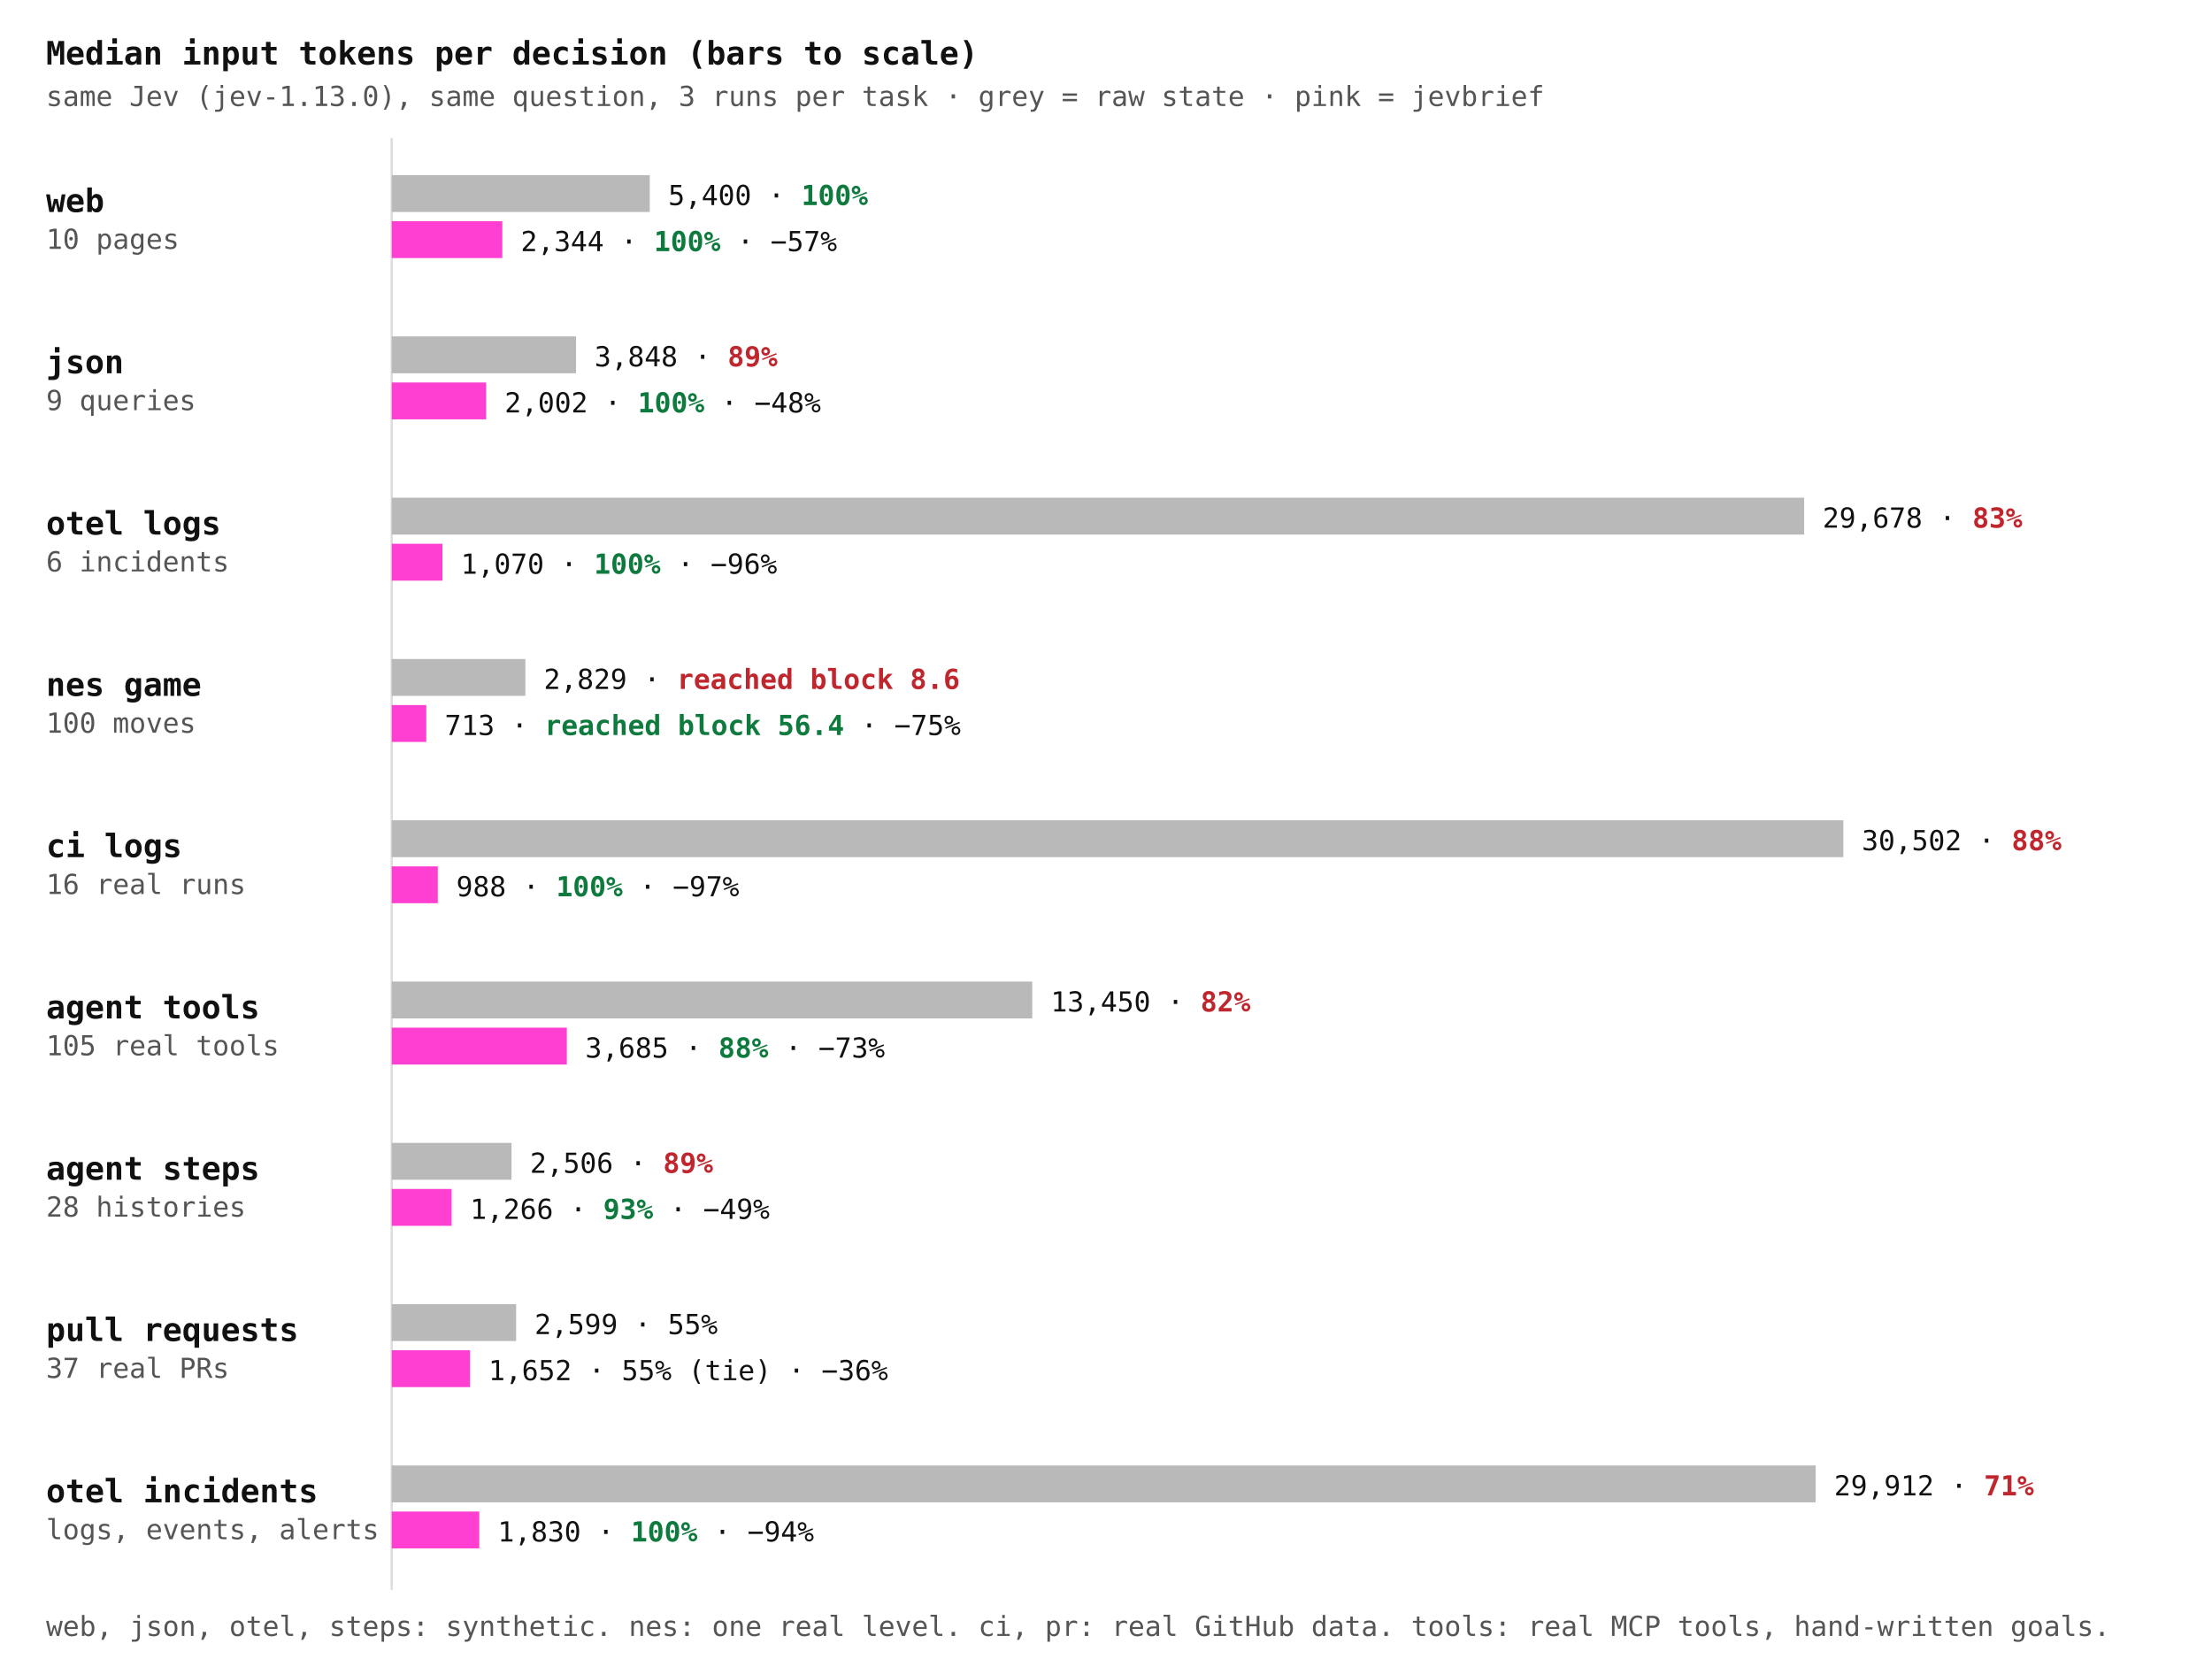
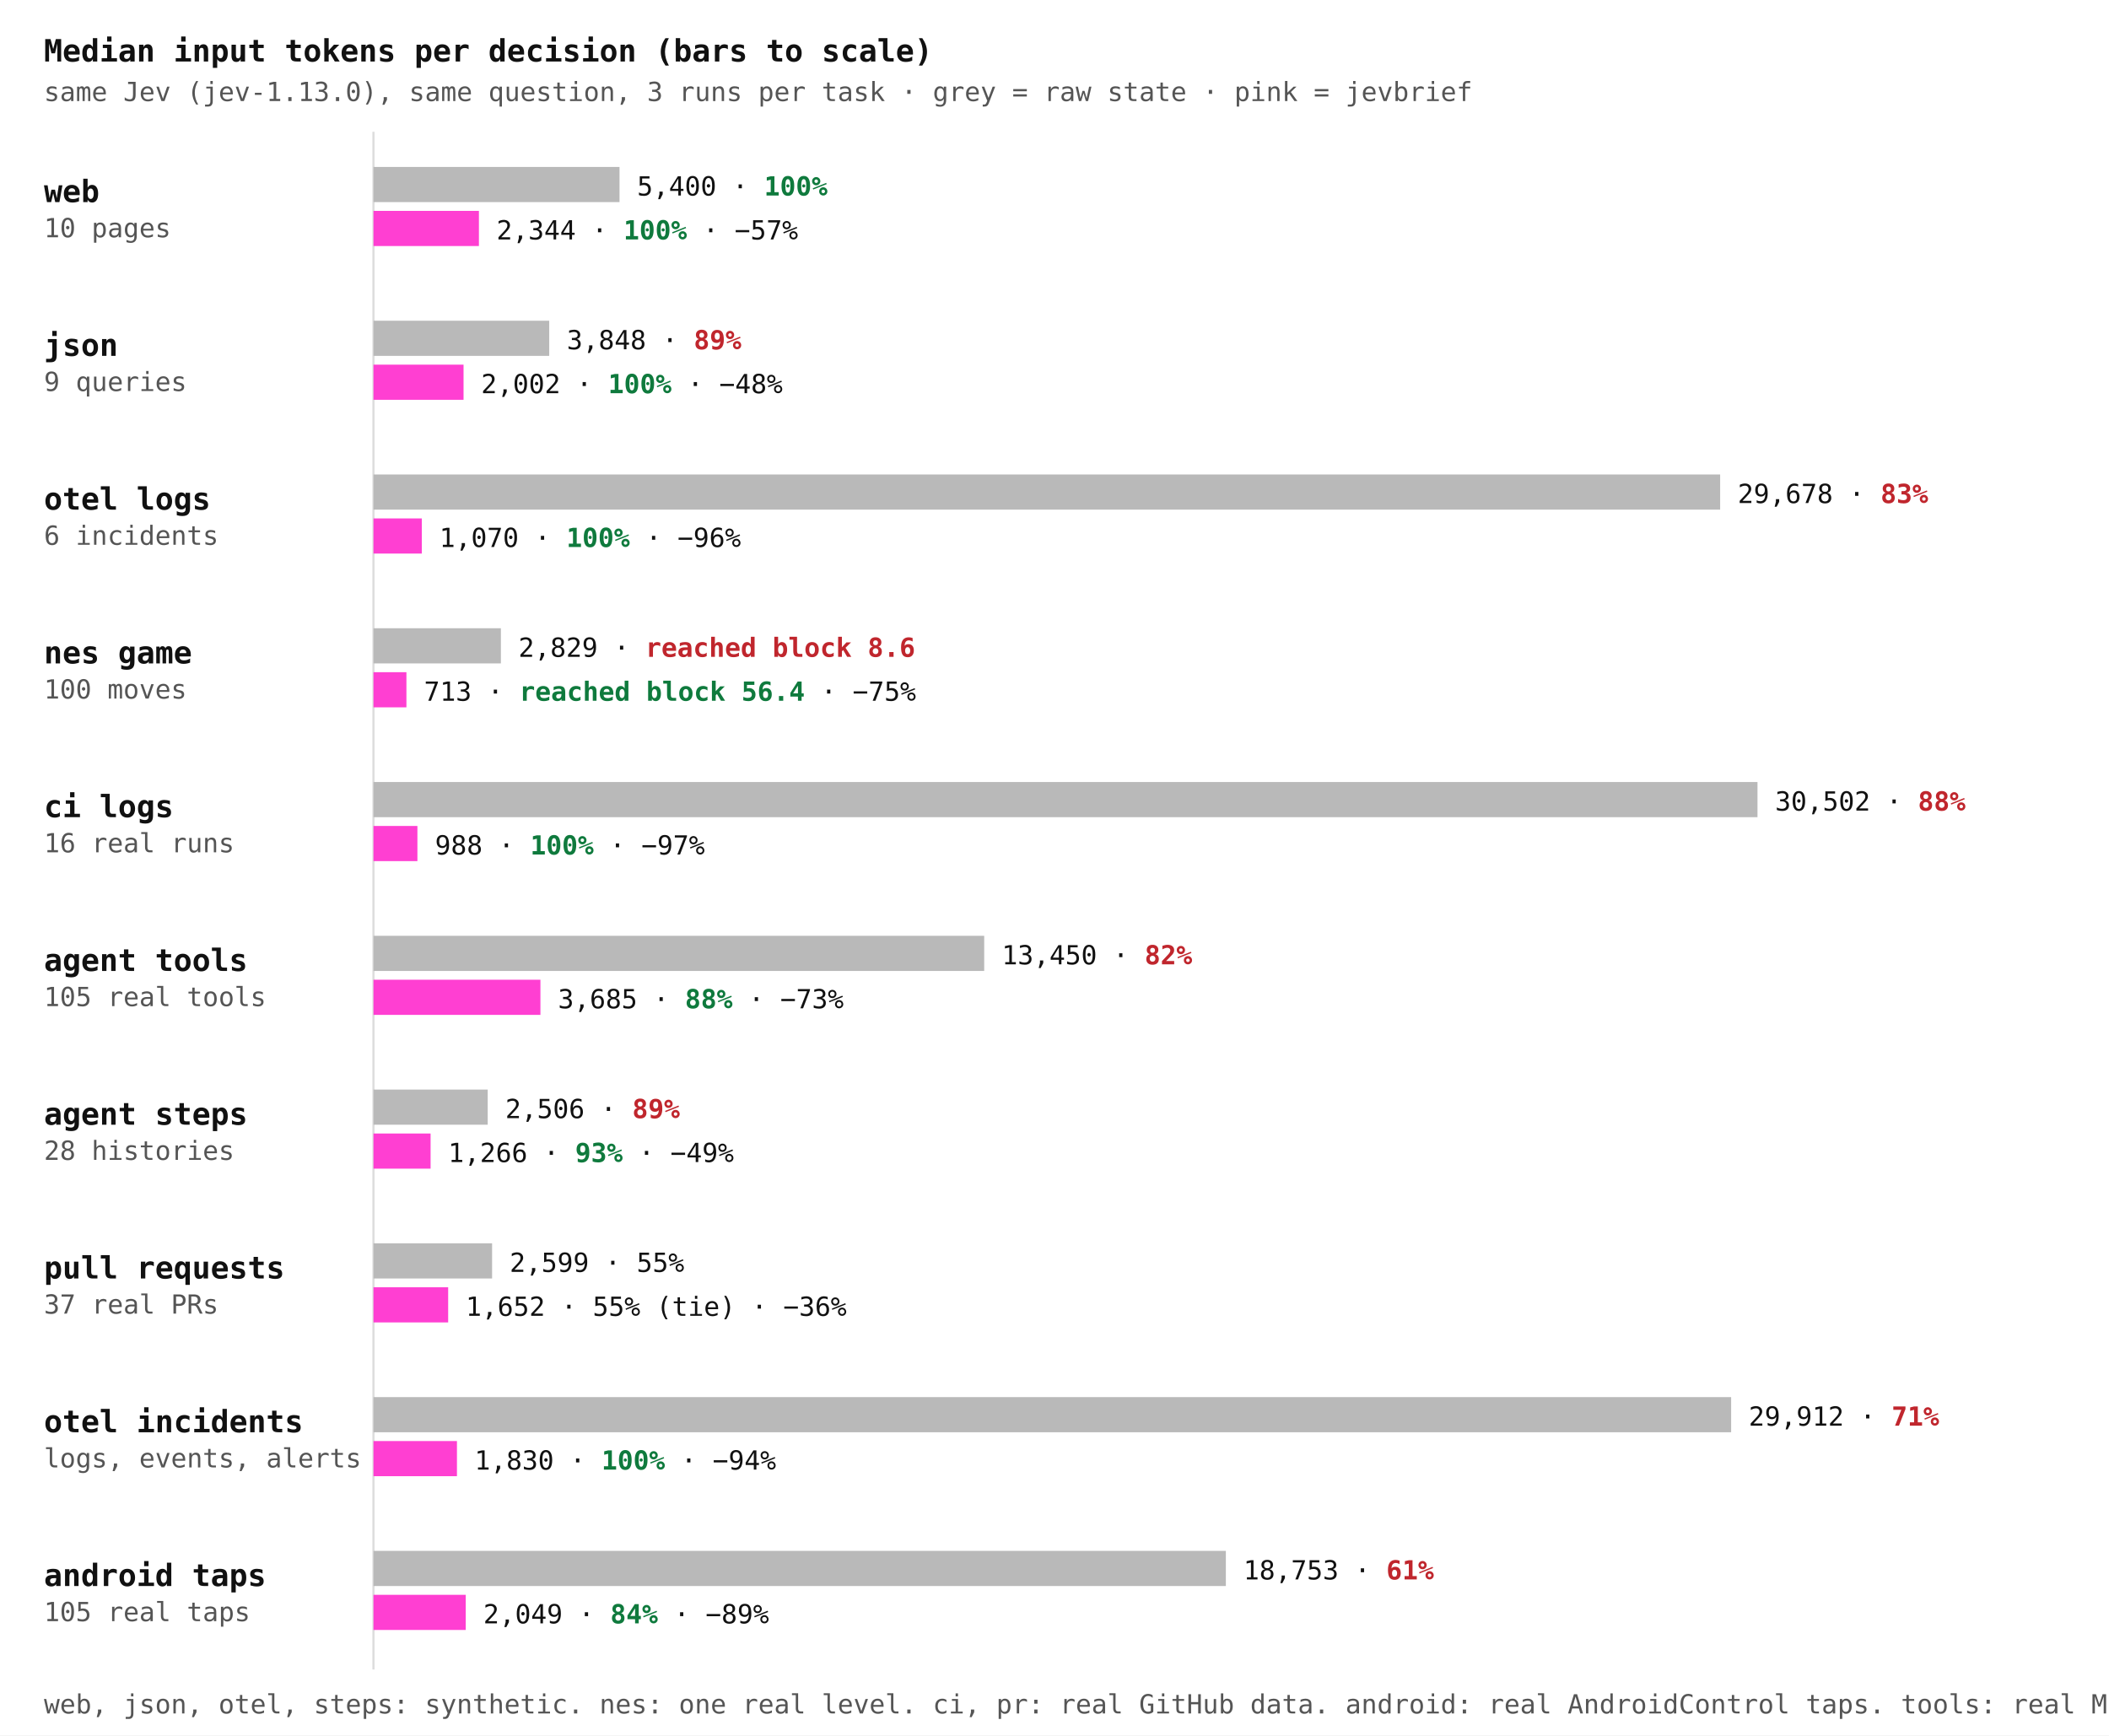
- <svg xmlns="http://www.w3.org/2000/svg" viewBox="0 0 960 720" width="960" height="720" font-family="Consolas, 'Cascadia Mono', ui-monospace, monospace">
+ <svg xmlns="http://www.w3.org/2000/svg" viewBox="0 0 960 790" width="960" height="790" font-family="Consolas, 'Cascadia Mono', ui-monospace, monospace">
  <style>
    .bg { fill: #ffffff; }
    .t { fill: #111; font-size: 14px; font-weight: 700; }
    .m { fill: #555; font-size: 12px; }
    .raw { fill: #b9b9b9; }
    .jb { fill: #ff3fd2; }
    .v { fill: #111; font-size: 12px; }
    .acc { font-size: 12px; font-weight: 700; fill: #0f7a3d; }
    .accbad { font-size: 12px; font-weight: 700; fill: #c0262d; }
    .grid { stroke: #ddd; stroke-width: 1; }
    @media (prefers-color-scheme: dark) {
      .bg { fill: #0e0e10; } .t, .v { fill: #ececec; } .m { fill: #9a9aa0; }
      .raw { fill: #4a4a52; } .grid { stroke: #2c2c31; } .acc { fill: #5fd18e; } .accbad { fill: #ff7a73; }
    }
    .grow { transform-box: fill-box; transform-origin: left; animation: grow 7s infinite cubic-bezier(.2,.8,.2,1); }
-     .d2 { animation-delay: .3s; } .d3 { animation-delay: .6s; } .d4 { animation-delay: .9s; } .d5 { animation-delay: 1.2s; } .d6 { animation-delay: 1.5s; } .d7 { animation-delay: 1.8s; } .d8 { animation-delay: 2.1s; } .d9 { animation-delay: 2.4s; }
+     .d2 { animation-delay: .3s; } .d3 { animation-delay: .6s; } .d4 { animation-delay: .9s; } .d5 { animation-delay: 1.2s; } .d6 { animation-delay: 1.5s; } .d7 { animation-delay: 1.8s; } .d8 { animation-delay: 2.1s; } .d9 { animation-delay: 2.4s; } .d10 { animation-delay: 2.7s; }
    @keyframes grow { 0% { transform: scaleX(0); } 20%, 90% { transform: scaleX(1); } 100% { transform: scaleX(0); } }
  </style>
-   <rect class="bg" width="960" height="720" />
+   <rect class="bg" width="960" height="790" />
  <text class="t" x="20" y="28">Median input tokens per decision (bars to scale)</text>
  <text class="m" x="20" y="46">same Jev (jev-1.13.0), same question, 3 runs per task · grey = raw state · pink = jevbrief</text>
-   <line class="grid" x1="170" y1="60" x2="170" y2="690" />
+   <line class="grid" x1="170" y1="60" x2="170" y2="760" />
  <text class="t" x="20" y="92">web</text>
  <text class="m" x="20" y="108">10 pages</text>
  <rect class="raw grow" x="170" y="76" width="112" height="16" />
  <text class="v" x="290" y="89">5,400 · <tspan class="acc">100%</tspan>
  </text>
  <rect class="jb grow" x="170" y="96" width="48" height="16" />
  <text class="v" x="226" y="109">2,344 · <tspan class="acc">100%</tspan> · −57%</text>
  <text class="t" x="20" y="162">json</text>
  <text class="m" x="20" y="178">9 queries</text>
  <rect class="raw grow d2" x="170" y="146" width="80" height="16" />
  <text class="v" x="258" y="159">3,848 · <tspan class="accbad">89%</tspan>
  </text>
  <rect class="jb grow d2" x="170" y="166" width="41" height="16" />
  <text class="v" x="219" y="179">2,002 · <tspan class="acc">100%</tspan> · −48%</text>
  <text class="t" x="20" y="232">otel logs</text>
  <text class="m" x="20" y="248">6 incidents</text>
  <rect class="raw grow d3" x="170" y="216" width="613" height="16" />
  <text class="v" x="791" y="229">29,678 · <tspan class="accbad">83%</tspan>
  </text>
  <rect class="jb grow d3" x="170" y="236" width="22" height="16" />
  <text class="v" x="200" y="249">1,070 · <tspan class="acc">100%</tspan> · −96%</text>
  <text class="t" x="20" y="302">nes game</text>
  <text class="m" x="20" y="318">100 moves</text>
  <rect class="raw grow d4" x="170" y="286" width="58" height="16" />
  <text class="v" x="236" y="299">2,829 · <tspan class="accbad">reached block 8.6</tspan>
  </text>
  <rect class="jb grow d4" x="170" y="306" width="15" height="16" />
  <text class="v" x="193" y="319">713 · <tspan class="acc">reached block 56.4</tspan> · −75%</text>
  <text class="t" x="20" y="372">ci logs</text>
  <text class="m" x="20" y="388">16 real runs</text>
  <rect class="raw grow d5" x="170" y="356" width="630" height="16" />
  <text class="v" x="808" y="369">30,502 · <tspan class="accbad">88%</tspan>
  </text>
  <rect class="jb grow d5" x="170" y="376" width="20" height="16" />
  <text class="v" x="198" y="389">988 · <tspan class="acc">100%</tspan> · −97%</text>
  <text class="t" x="20" y="442">agent tools</text>
  <text class="m" x="20" y="458">105 real tools</text>
  <rect class="raw grow d6" x="170" y="426" width="278" height="16" />
  <text class="v" x="456" y="439">13,450 · <tspan class="accbad">82%</tspan>
  </text>
  <rect class="jb grow d6" x="170" y="446" width="76" height="16" />
  <text class="v" x="254" y="459">3,685 · <tspan class="acc">88%</tspan> · −73%</text>
  <text class="t" x="20" y="512">agent steps</text>
  <text class="m" x="20" y="528">28 histories</text>
  <rect class="raw grow d7" x="170" y="496" width="52" height="16" />
  <text class="v" x="230" y="509">2,506 · <tspan class="accbad">89%</tspan>
  </text>
  <rect class="jb grow d7" x="170" y="516" width="26" height="16" />
  <text class="v" x="204" y="529">1,266 · <tspan class="acc">93%</tspan> · −49%</text>
  <text class="t" x="20" y="582">pull requests</text>
  <text class="m" x="20" y="598">37 real PRs</text>
  <rect class="raw grow d8" x="170" y="566" width="54" height="16" />
  <text class="v" x="232" y="579">2,599 · 55%</text>
  <rect class="jb grow d8" x="170" y="586" width="34" height="16" />
  <text class="v" x="212" y="599">1,652 · 55% (tie) · −36%</text>
  <text class="t" x="20" y="652">otel incidents</text>
  <text class="m" x="20" y="668">logs, events, alerts</text>
  <rect class="raw grow d9" x="170" y="636" width="618" height="16" />
  <text class="v" x="796" y="649">29,912 · <tspan class="accbad">71%</tspan>
  </text>
  <rect class="jb grow d9" x="170" y="656" width="38" height="16" />
  <text class="v" x="216" y="669">1,830 · <tspan class="acc">100%</tspan> · −94%</text>
-   <text class="m" x="20" y="710">web, json, otel, steps: synthetic. nes: one real level. ci, pr: real GitHub data. tools: real MCP tools, hand-written goals.</text>
+   <text class="t" x="20" y="722">android taps</text>
+   <text class="m" x="20" y="738">105 real taps</text>
+   <rect class="raw grow d10" x="170" y="706" width="388" height="16" />
+   <text class="v" x="566" y="719">18,753 · <tspan class="accbad">61%</tspan>
+   </text>
+   <rect class="jb grow d10" x="170" y="726" width="42" height="16" />
+   <text class="v" x="220" y="739">2,049 · <tspan class="acc">84%</tspan> · −89%</text>
+   <text class="m" x="20" y="780">web, json, otel, steps: synthetic. nes: one real level. ci, pr: real GitHub data. android: real AndroidControl taps. tools: real MCP tools.</text>
</svg>
